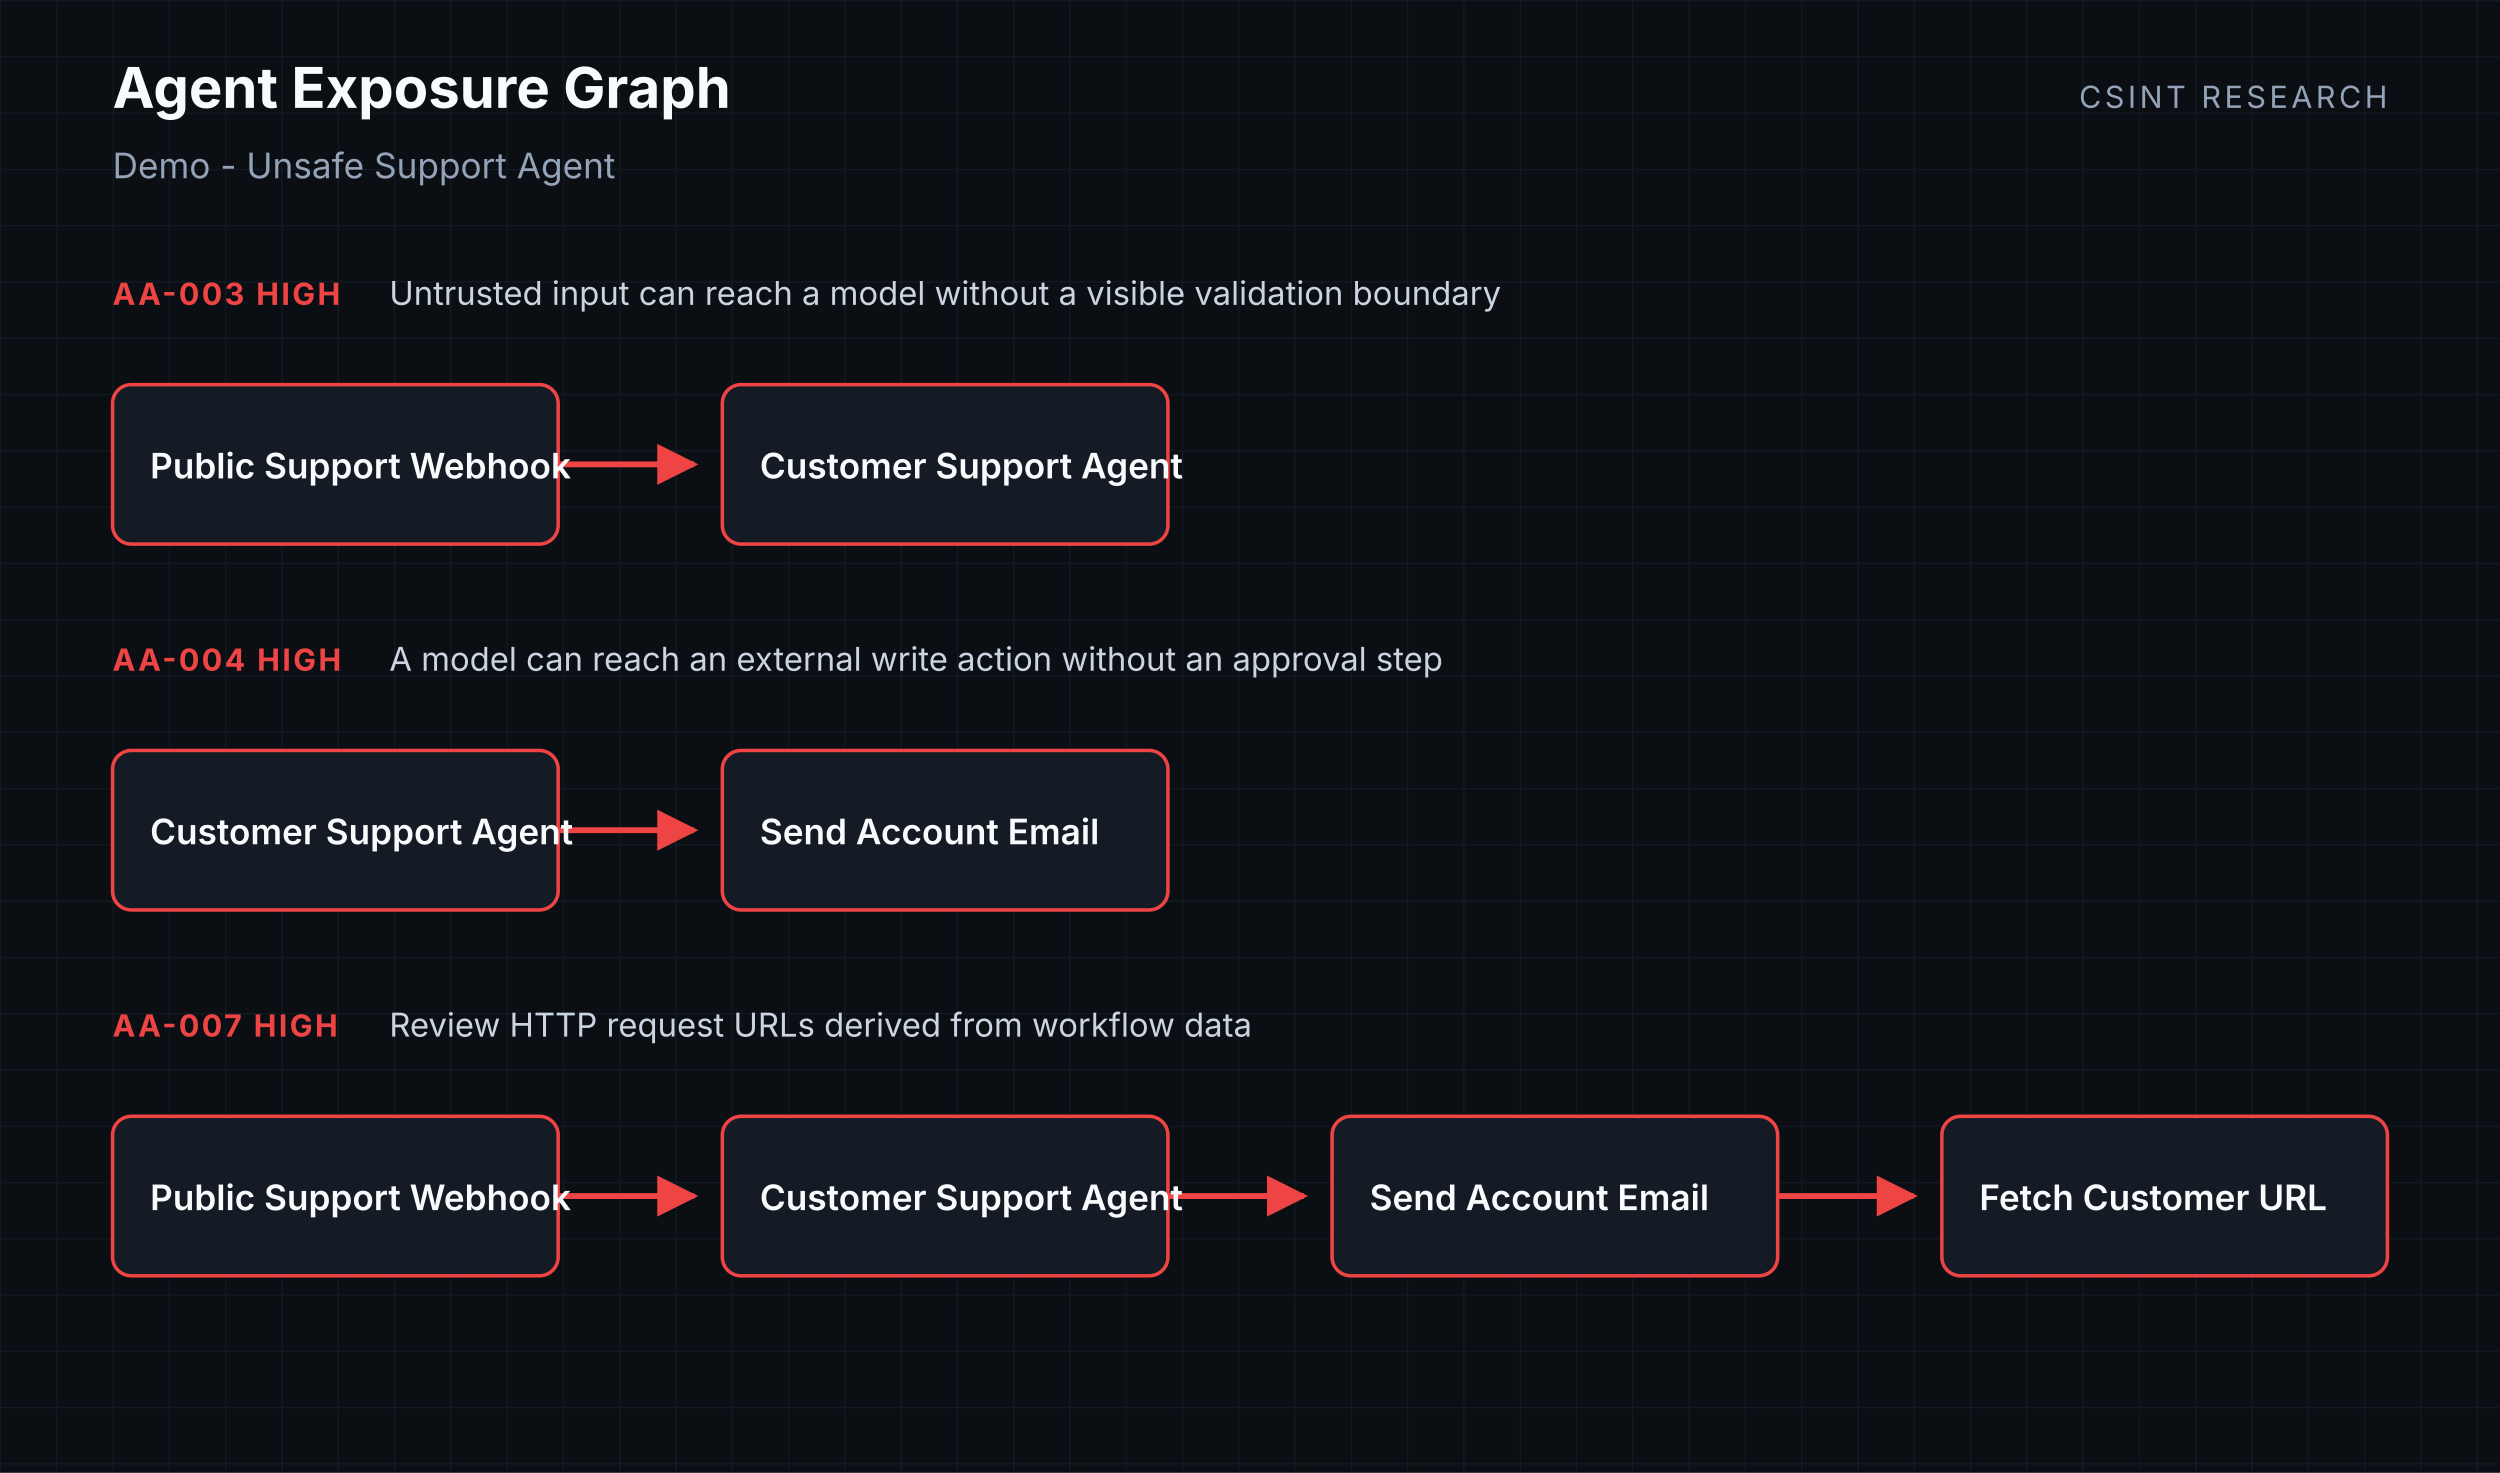
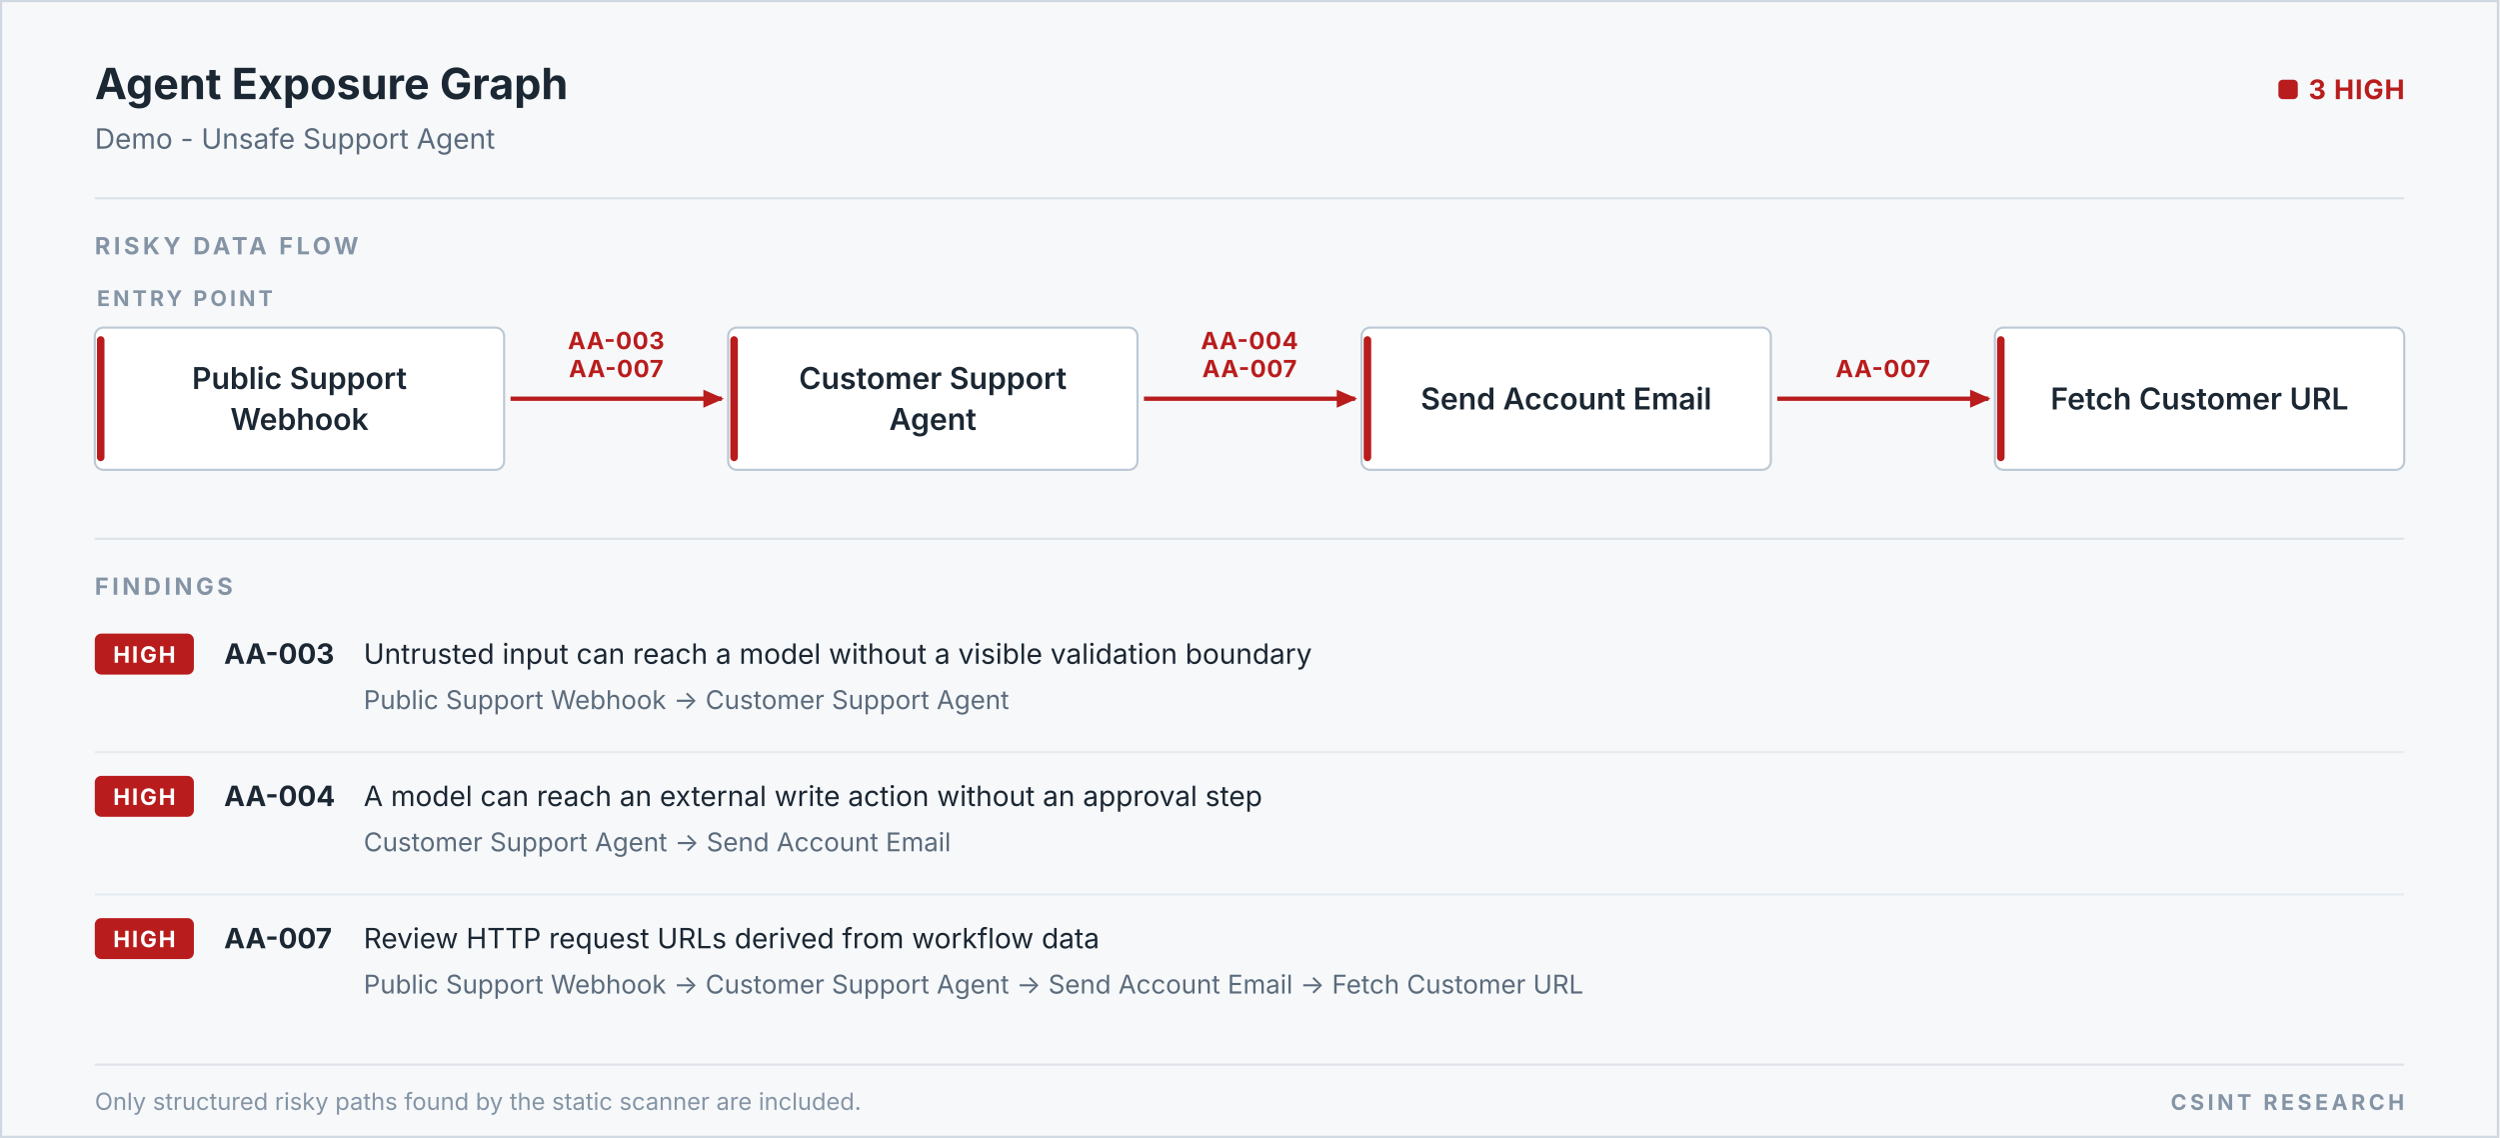
- <svg xmlns="http://www.w3.org/2000/svg" width="1066" height="628" viewBox="0 0 1066 628" role="img" aria-labelledby="title description">
+ <svg xmlns="http://www.w3.org/2000/svg" width="1160" height="528" viewBox="0 0 1160 528" role="img" aria-labelledby="title description">
  <defs>
-     <pattern id="grid" width="24" height="24" patternUnits="userSpaceOnUse">
-       <path d="M 24 0 L 0 0 0 24" fill="none" stroke="#1f2937" stroke-width="1" opacity="0.45" />
-     </pattern>
-     <marker id="arrow-critical" viewBox="0 0 10 10" refX="9" refY="5" markerWidth="7" markerHeight="7" orient="auto-start-reverse">
-       <path d="M 0 0 L 10 5 L 0 10 z" fill="#f87171" />
+     <marker id="arrow-critical" viewBox="0 0 10 10" refX="8.5" refY="5" markerWidth="10" markerHeight="10" markerUnits="userSpaceOnUse" orient="auto">
+       <path d="M 0 0.8 L 9.5 5 L 0 9.2 z" fill="#7f1d1d" />
    </marker>
-     <marker id="arrow-high" viewBox="0 0 10 10" refX="9" refY="5" markerWidth="7" markerHeight="7" orient="auto-start-reverse">
-       <path d="M 0 0 L 10 5 L 0 10 z" fill="#ef4444" />
+     <marker id="arrow-high" viewBox="0 0 10 10" refX="8.5" refY="5" markerWidth="10" markerHeight="10" markerUnits="userSpaceOnUse" orient="auto">
+       <path d="M 0 0.8 L 9.5 5 L 0 9.2 z" fill="#b91c1c" />
    </marker>
-     <marker id="arrow-medium" viewBox="0 0 10 10" refX="9" refY="5" markerWidth="7" markerHeight="7" orient="auto-start-reverse">
-       <path d="M 0 0 L 10 5 L 0 10 z" fill="#f59e0b" />
+     <marker id="arrow-medium" viewBox="0 0 10 10" refX="8.5" refY="5" markerWidth="10" markerHeight="10" markerUnits="userSpaceOnUse" orient="auto">
+       <path d="M 0 0.8 L 9.5 5 L 0 9.2 z" fill="#b45309" />
    </marker>
-     <marker id="arrow-low" viewBox="0 0 10 10" refX="9" refY="5" markerWidth="7" markerHeight="7" orient="auto-start-reverse">
-       <path d="M 0 0 L 10 5 L 0 10 z" fill="#94a3b8" />
+     <marker id="arrow-low" viewBox="0 0 10 10" refX="8.5" refY="5" markerWidth="10" markerHeight="10" markerUnits="userSpaceOnUse" orient="auto">
+       <path d="M 0 0.8 L 9.5 5 L 0 9.2 z" fill="#526172" />
    </marker>
  </defs>
-   <rect width="1066" height="628" fill="#0b0f14" />
-   <rect width="1066" height="628" fill="url(#grid)" />
-   <text x="48" y="46" fill="#f8fafc" font-family="Inter, ui-sans-serif, system-ui, sans-serif" font-size="24" font-weight="700">Agent Exposure Graph</text>
-   <text x="48" y="76" fill="#94a3b8" font-family="Inter, ui-sans-serif, system-ui, sans-serif" font-size="15">Demo - Unsafe Support Agent</text>
-   <text x="1018" y="46" fill="#94a3b8" font-family="Inter, ui-sans-serif, system-ui, sans-serif" font-size="13" text-anchor="end" letter-spacing="1.5">CSINT RESEARCH</text>
-   <text x="48" y="130" fill="#ef4444" font-family="Inter, ui-sans-serif, system-ui, sans-serif" font-size="13" font-weight="700" letter-spacing="1">AA-003  HIGH</text>
-   <text x="166" y="130" fill="#cbd5e1" font-family="Inter, ui-sans-serif, system-ui, sans-serif" font-size="14">Untrusted input can reach a model without a visible validation boundary</text>
-   <line x1="238" y1="198" x2="296" y2="198" stroke="#ef4444" stroke-width="2.5" marker-end="url(#arrow-high)" />
-   <rect x="48" y="164" width="190" height="68" rx="8" fill="#141b24" stroke="#ef4444" stroke-width="1.5" />
-   <text x="64" y="204" fill="#f8fafc" font-family="Inter, ui-sans-serif, system-ui, sans-serif" font-size="15" font-weight="600">Public Support Webhook</text>
-   <rect x="308" y="164" width="190" height="68" rx="8" fill="#141b24" stroke="#ef4444" stroke-width="1.5" />
-   <text x="324" y="204" fill="#f8fafc" font-family="Inter, ui-sans-serif, system-ui, sans-serif" font-size="15" font-weight="600">Customer Support Agent</text>
-   <text x="48" y="286" fill="#ef4444" font-family="Inter, ui-sans-serif, system-ui, sans-serif" font-size="13" font-weight="700" letter-spacing="1">AA-004  HIGH</text>
-   <text x="166" y="286" fill="#cbd5e1" font-family="Inter, ui-sans-serif, system-ui, sans-serif" font-size="14">A model can reach an external write action without an approval step</text>
-   <line x1="238" y1="354" x2="296" y2="354" stroke="#ef4444" stroke-width="2.5" marker-end="url(#arrow-high)" />
-   <rect x="48" y="320" width="190" height="68" rx="8" fill="#141b24" stroke="#ef4444" stroke-width="1.5" />
-   <text x="64" y="360" fill="#f8fafc" font-family="Inter, ui-sans-serif, system-ui, sans-serif" font-size="15" font-weight="600">Customer Support Agent</text>
-   <rect x="308" y="320" width="190" height="68" rx="8" fill="#141b24" stroke="#ef4444" stroke-width="1.5" />
-   <text x="324" y="360" fill="#f8fafc" font-family="Inter, ui-sans-serif, system-ui, sans-serif" font-size="15" font-weight="600">Send Account Email</text>
-   <text x="48" y="442" fill="#ef4444" font-family="Inter, ui-sans-serif, system-ui, sans-serif" font-size="13" font-weight="700" letter-spacing="1">AA-007  HIGH</text>
-   <text x="166" y="442" fill="#cbd5e1" font-family="Inter, ui-sans-serif, system-ui, sans-serif" font-size="14">Review HTTP request URLs derived from workflow data</text>
-   <line x1="238" y1="510" x2="296" y2="510" stroke="#ef4444" stroke-width="2.5" marker-end="url(#arrow-high)" />
-   <rect x="48" y="476" width="190" height="68" rx="8" fill="#141b24" stroke="#ef4444" stroke-width="1.5" />
-   <text x="64" y="516" fill="#f8fafc" font-family="Inter, ui-sans-serif, system-ui, sans-serif" font-size="15" font-weight="600">Public Support Webhook</text>
-   <line x1="498" y1="510" x2="556" y2="510" stroke="#ef4444" stroke-width="2.5" marker-end="url(#arrow-high)" />
-   <rect x="308" y="476" width="190" height="68" rx="8" fill="#141b24" stroke="#ef4444" stroke-width="1.5" />
-   <text x="324" y="516" fill="#f8fafc" font-family="Inter, ui-sans-serif, system-ui, sans-serif" font-size="15" font-weight="600">Customer Support Agent</text>
-   <line x1="758" y1="510" x2="816" y2="510" stroke="#ef4444" stroke-width="2.5" marker-end="url(#arrow-high)" />
-   <rect x="568" y="476" width="190" height="68" rx="8" fill="#141b24" stroke="#ef4444" stroke-width="1.5" />
-   <text x="584" y="516" fill="#f8fafc" font-family="Inter, ui-sans-serif, system-ui, sans-serif" font-size="15" font-weight="600">Send Account Email</text>
-   <rect x="828" y="476" width="190" height="68" rx="8" fill="#141b24" stroke="#ef4444" stroke-width="1.5" />
-   <text x="844" y="516" fill="#f8fafc" font-family="Inter, ui-sans-serif, system-ui, sans-serif" font-size="15" font-weight="600">Fetch Customer URL</text>
+   <rect width="1160" height="528" fill="#f6f8fa" />
+   <rect x="0.5" y="0.5" width="1159" height="527" fill="none" stroke="#cfd8e0" />
+   <text x="44" y="46" fill="#1b2733" font-family="ui-sans-serif, system-ui, -apple-system, Segoe UI, sans-serif" font-size="20" font-weight="700">Agent Exposure Graph</text>
+   <text x="44" y="69" fill="#5b6b7c" font-family="ui-sans-serif, system-ui, -apple-system, Segoe UI, sans-serif" font-size="13">Demo - Unsafe Support Agent</text>
+   <text x="1071.6" y="46" fill="#b91c1c" font-family="ui-sans-serif, system-ui, -apple-system, Segoe UI, sans-serif" font-size="12.5" font-weight="700" letter-spacing="0.4">3 HIGH</text>
+   <rect x="1057.6" y="37" width="9" height="9" rx="2" fill="#b91c1c" />
+   <line x1="44" y1="92" x2="1116" y2="92" stroke="#dde3e9" stroke-width="1" />
+   <text x="44" y="118" fill="#8494a5" font-family="ui-sans-serif, system-ui, -apple-system, Segoe UI, sans-serif" font-size="11" font-weight="700" letter-spacing="1.6">RISKY DATA FLOW</text>
+   <line x1="237" y1="185" x2="335" y2="185" stroke="#b91c1c" stroke-width="2" marker-end="url(#arrow-high)" />
+   <text x="286" y="162" fill="#b91c1c" font-family="ui-sans-serif, system-ui, -apple-system, Segoe UI, sans-serif" font-size="11" font-weight="700" text-anchor="middle" letter-spacing="0.3">AA-003</text>
+   <text x="286" y="175" fill="#b91c1c" font-family="ui-sans-serif, system-ui, -apple-system, Segoe UI, sans-serif" font-size="11" font-weight="700" text-anchor="middle" letter-spacing="0.3">AA-007</text>
+   <line x1="531" y1="185" x2="629" y2="185" stroke="#b91c1c" stroke-width="2" marker-end="url(#arrow-high)" />
+   <text x="580" y="162" fill="#b91c1c" font-family="ui-sans-serif, system-ui, -apple-system, Segoe UI, sans-serif" font-size="11" font-weight="700" text-anchor="middle" letter-spacing="0.3">AA-004</text>
+   <text x="580" y="175" fill="#b91c1c" font-family="ui-sans-serif, system-ui, -apple-system, Segoe UI, sans-serif" font-size="11" font-weight="700" text-anchor="middle" letter-spacing="0.3">AA-007</text>
+   <line x1="825" y1="185" x2="923" y2="185" stroke="#b91c1c" stroke-width="2" marker-end="url(#arrow-high)" />
+   <text x="874" y="175" fill="#b91c1c" font-family="ui-sans-serif, system-ui, -apple-system, Segoe UI, sans-serif" font-size="11" font-weight="700" text-anchor="middle" letter-spacing="0.3">AA-007</text>
+   <text x="45" y="142" fill="#8494a5" font-family="ui-sans-serif, system-ui, -apple-system, Segoe UI, sans-serif" font-size="10" font-weight="700" letter-spacing="1.4">ENTRY POINT</text>
+   <rect x="44" y="152" width="190" height="66" rx="4" fill="#ffffff" stroke="#bcc8d4" stroke-width="1" />
+   <rect x="45" y="156" width="3.5" height="58" rx="1.75" fill="#b91c1c" />
+   <text x="139" y="180.5" fill="#1b2733" font-family="ui-sans-serif, system-ui, -apple-system, Segoe UI, sans-serif" font-size="14" font-weight="600" text-anchor="middle">Public Support</text>
+   <text x="139" y="199.5" fill="#1b2733" font-family="ui-sans-serif, system-ui, -apple-system, Segoe UI, sans-serif" font-size="14" font-weight="600" text-anchor="middle">Webhook</text>
+   <rect x="338" y="152" width="190" height="66" rx="4" fill="#ffffff" stroke="#bcc8d4" stroke-width="1" />
+   <rect x="339" y="156" width="3.5" height="58" rx="1.75" fill="#b91c1c" />
+   <text x="433" y="180.5" fill="#1b2733" font-family="ui-sans-serif, system-ui, -apple-system, Segoe UI, sans-serif" font-size="14" font-weight="600" text-anchor="middle">Customer Support</text>
+   <text x="433" y="199.5" fill="#1b2733" font-family="ui-sans-serif, system-ui, -apple-system, Segoe UI, sans-serif" font-size="14" font-weight="600" text-anchor="middle">Agent</text>
+   <rect x="632" y="152" width="190" height="66" rx="4" fill="#ffffff" stroke="#bcc8d4" stroke-width="1" />
+   <rect x="633" y="156" width="3.5" height="58" rx="1.75" fill="#b91c1c" />
+   <text x="727" y="190" fill="#1b2733" font-family="ui-sans-serif, system-ui, -apple-system, Segoe UI, sans-serif" font-size="14" font-weight="600" text-anchor="middle">Send Account Email</text>
+   <rect x="926" y="152" width="190" height="66" rx="4" fill="#ffffff" stroke="#bcc8d4" stroke-width="1" />
+   <rect x="927" y="156" width="3.5" height="58" rx="1.75" fill="#b91c1c" />
+   <text x="1021" y="190" fill="#1b2733" font-family="ui-sans-serif, system-ui, -apple-system, Segoe UI, sans-serif" font-size="14" font-weight="600" text-anchor="middle">Fetch Customer URL</text>
+   <line x1="44" y1="250" x2="1116" y2="250" stroke="#dde3e9" stroke-width="1" />
+   <text x="44" y="276" fill="#8494a5" font-family="ui-sans-serif, system-ui, -apple-system, Segoe UI, sans-serif" font-size="11" font-weight="700" letter-spacing="1.6">FINDINGS</text>
+   <rect x="44" y="294" width="46" height="19" rx="3" fill="#b91c1c" />
+   <text x="67" y="307.5" fill="#ffffff" font-family="ui-sans-serif, system-ui, -apple-system, Segoe UI, sans-serif" font-size="10.5" font-weight="700" text-anchor="middle" letter-spacing="0.8">HIGH</text>
+   <text x="104" y="308" fill="#1b2733" font-family="ui-sans-serif, system-ui, -apple-system, Segoe UI, sans-serif" font-size="13" font-weight="700">AA-003</text>
+   <text x="168.8" y="308" fill="#1b2733" font-family="ui-sans-serif, system-ui, -apple-system, Segoe UI, sans-serif" font-size="13">Untrusted input can reach a model without a visible validation boundary</text>
+   <text x="168.8" y="329" fill="#5b6b7c" font-family="ui-sans-serif, system-ui, -apple-system, Segoe UI, sans-serif" font-size="12">Public Support Webhook → Customer Support Agent</text>
+   <line x1="44" y1="349" x2="1116" y2="349" stroke="#e7ecf1" stroke-width="1" />
+   <rect x="44" y="360" width="46" height="19" rx="3" fill="#b91c1c" />
+   <text x="67" y="373.5" fill="#ffffff" font-family="ui-sans-serif, system-ui, -apple-system, Segoe UI, sans-serif" font-size="10.5" font-weight="700" text-anchor="middle" letter-spacing="0.8">HIGH</text>
+   <text x="104" y="374" fill="#1b2733" font-family="ui-sans-serif, system-ui, -apple-system, Segoe UI, sans-serif" font-size="13" font-weight="700">AA-004</text>
+   <text x="168.8" y="374" fill="#1b2733" font-family="ui-sans-serif, system-ui, -apple-system, Segoe UI, sans-serif" font-size="13">A model can reach an external write action without an approval step</text>
+   <text x="168.8" y="395" fill="#5b6b7c" font-family="ui-sans-serif, system-ui, -apple-system, Segoe UI, sans-serif" font-size="12">Customer Support Agent → Send Account Email</text>
+   <line x1="44" y1="415" x2="1116" y2="415" stroke="#e7ecf1" stroke-width="1" />
+   <rect x="44" y="426" width="46" height="19" rx="3" fill="#b91c1c" />
+   <text x="67" y="439.5" fill="#ffffff" font-family="ui-sans-serif, system-ui, -apple-system, Segoe UI, sans-serif" font-size="10.5" font-weight="700" text-anchor="middle" letter-spacing="0.8">HIGH</text>
+   <text x="104" y="440" fill="#1b2733" font-family="ui-sans-serif, system-ui, -apple-system, Segoe UI, sans-serif" font-size="13" font-weight="700">AA-007</text>
+   <text x="168.8" y="440" fill="#1b2733" font-family="ui-sans-serif, system-ui, -apple-system, Segoe UI, sans-serif" font-size="13">Review HTTP request URLs derived from workflow data</text>
+   <text x="168.8" y="461" fill="#5b6b7c" font-family="ui-sans-serif, system-ui, -apple-system, Segoe UI, sans-serif" font-size="12">Public Support Webhook → Customer Support Agent → Send Account Email → Fetch Customer URL</text>
+   <line x1="44" y1="494" x2="1116" y2="494" stroke="#dde3e9" stroke-width="1" />
+   <text x="44" y="515" fill="#8494a5" font-family="ui-sans-serif, system-ui, -apple-system, Segoe UI, sans-serif" font-size="11">Only structured risky paths found by the static scanner are included.</text>
+   <text x="1116" y="515" fill="#8494a5" font-family="ui-sans-serif, system-ui, -apple-system, Segoe UI, sans-serif" font-size="10" font-weight="700" text-anchor="end" letter-spacing="1.6">CSINT RESEARCH</text>
</svg>
